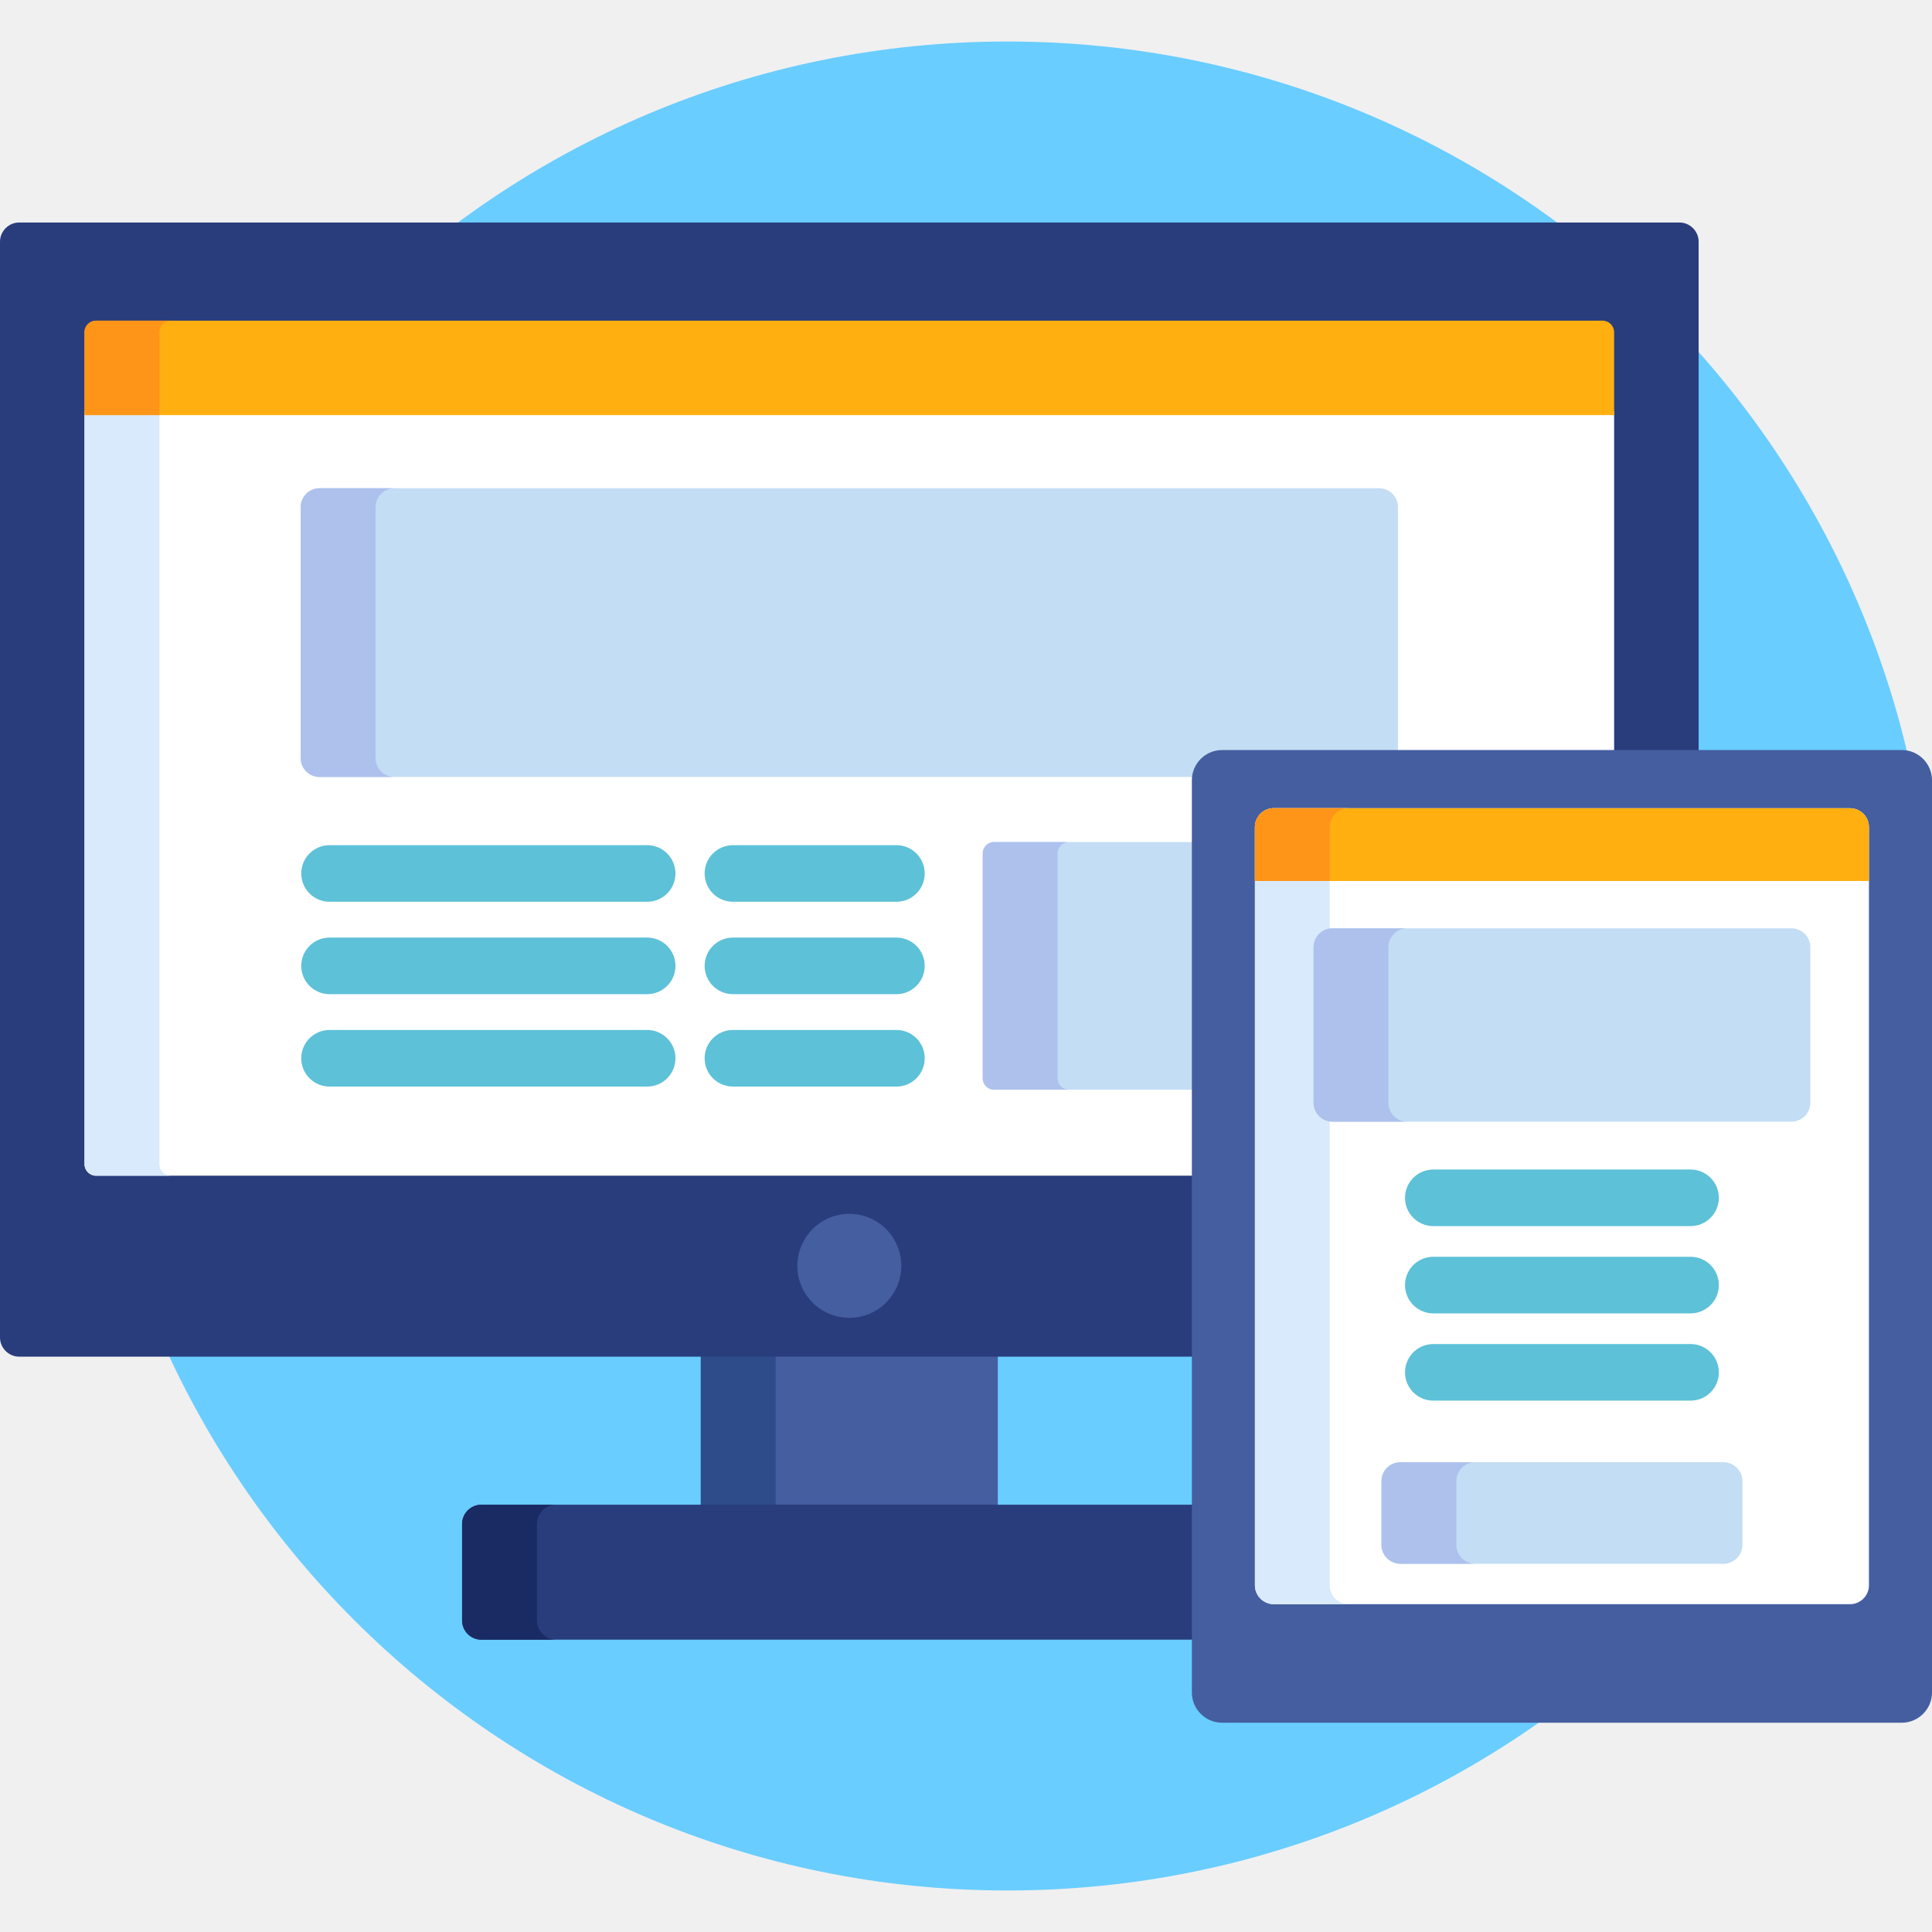
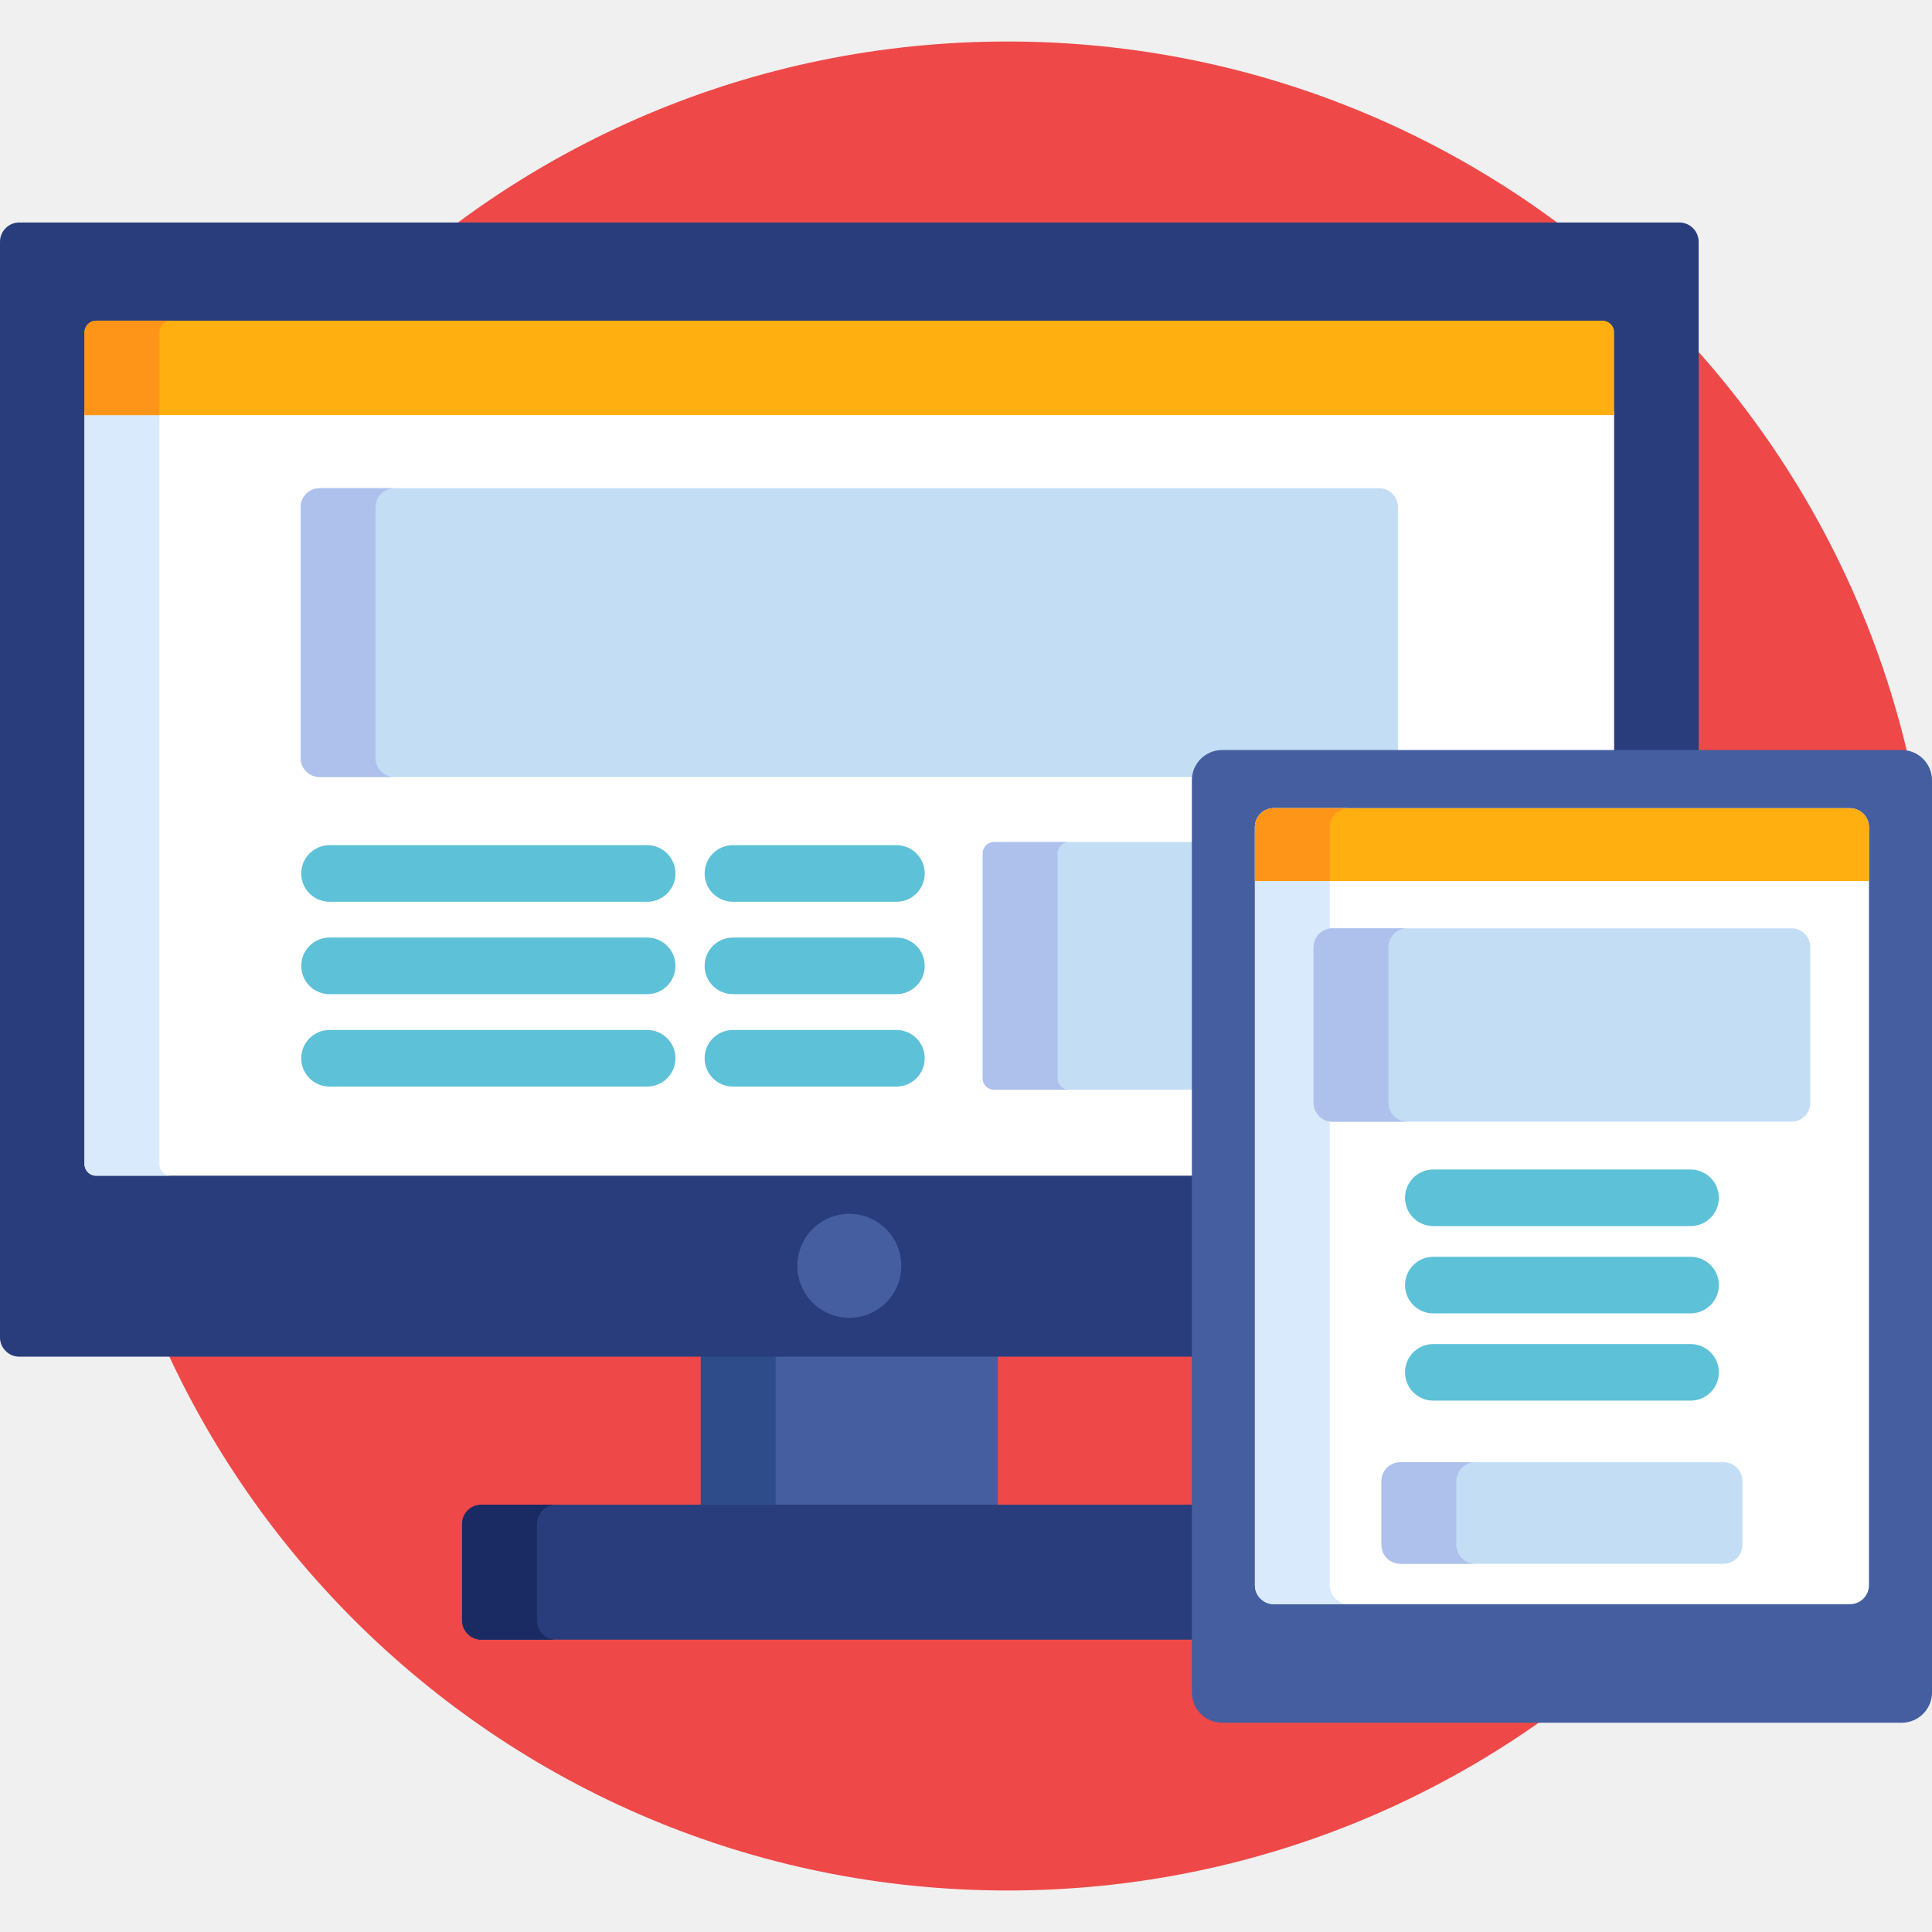
<svg xmlns="http://www.w3.org/2000/svg" version="1.1" id="Capa_1" x="0px" y="0px" viewBox="0 0 512 512" style="enable-background:new 0 0 512 512;" xml:space="preserve">
-   <circle style="fill:#69CDFF;" cx="267" cy="256" r="245" />
+   <circle style="fill:#ef4848;" cx="267" cy="256" r="245" />
  <rect x="185.72" y="358.53" style="fill:#445EA0;" width="78.71" height="41.23" />
  <rect x="185.72" y="358.53" style="fill:#2E4C89;" width="19.842" height="41.23" />
  <path style="fill:#293D7C;" d="M316.856,398.763H127.56c-2.806,0-5.101,2.296-5.101,5.102v25.571c0,2.806,2.296,5.102,5.101,5.102  h189.296L316.856,398.763L316.856,398.763z" />
  <path style="fill:#1A2B63;" d="M142.301,429.435v-25.571c0-2.806,2.296-5.102,5.102-5.102H127.56c-2.806,0-5.101,2.296-5.101,5.102  v25.571c0,2.806,2.296,5.102,5.101,5.102h19.842C144.597,434.537,142.301,432.241,142.301,429.435z" />
  <path style="fill:#293D7C;" d="M445.054,58.964H5.102C2.296,58.964,0,61.26,0,64.066V354.43c0,2.807,2.296,5.102,5.102,5.102  h311.754V206.768c0-3.859,3.14-7,7-7h126.3V64.066C450.156,61.26,447.86,58.964,445.054,58.964z" />
  <path style="fill:#FFFFFF;" d="M22.396,308.514c0,1.684,1.377,3.06,3.061,3.06h291.399V206.768c0-3.859,3.14-7,7-7H427.76v-90.77  H22.396V308.514z" />
  <path style="fill:#D9EAFC;" d="M42.239,308.514V108.998H22.396v199.516c0,1.684,1.377,3.06,3.061,3.06H45.3  C43.616,311.574,42.239,310.197,42.239,308.514z" />
  <circle style="fill:#445EA0;" cx="225.08" cy="335.46" r="13.774" />
  <path style="fill:#C3DDF4;" d="M316.856,223.146h-53.424c-1.65,0-3,1.35-3,3v59.639c0,1.65,1.35,3,3,3h53.424V223.146z" />
  <path style="fill:#AEC1ED;" d="M280.274,285.785v-59.639c0-1.65,1.35-3,3-3h-19.842c-1.65,0-3,1.35-3,3v59.639c0,1.65,1.35,3,3,3  h19.842C281.624,288.785,280.274,287.435,280.274,285.785z" />
  <path style="fill:#C3DDF4;" d="M323.856,199.768h46.618v-65.382c0-2.75-2.25-5-5-5H84.682c-2.75,0-5,2.25-5,5v66.525  c0,2.75,2.25,5,5,5h232.233C317.339,202.455,320.288,199.768,323.856,199.768z" />
  <path style="fill:#AEC1ED;" d="M99.524,200.91v-66.525c0-2.75,2.25-5,5-5H84.682c-2.75,0-5,2.25-5,5v66.525c0,2.75,2.25,5,5,5  h19.842C101.774,205.91,99.524,203.66,99.524,200.91z" />
  <path style="fill:#FFAF10;" d="M424.699,84.983H25.457c-1.684,0-3.061,1.377-3.061,3.062v21.953H427.76V88.045  C427.76,86.36,426.382,84.983,424.699,84.983z" />
  <path style="fill:#FF9518;" d="M45.3,84.983H25.457c-1.684,0-3.061,1.377-3.061,3.062v21.953h19.842V88.045  C42.239,86.36,43.616,84.983,45.3,84.983z" />
  <g>
    <path style="fill:#5DC1D8;" d="M171.504,238.979h-84.17c-4.142,0-7.5-3.357-7.5-7.5s3.358-7.5,7.5-7.5h84.17   c4.142,0,7.5,3.357,7.5,7.5S175.646,238.979,171.504,238.979z" />
    <path style="fill:#5DC1D8;" d="M171.504,263.466h-84.17c-4.142,0-7.5-3.357-7.5-7.5s3.358-7.5,7.5-7.5h84.17   c4.142,0,7.5,3.357,7.5,7.5C179.004,260.108,175.646,263.466,171.504,263.466z" />
    <path style="fill:#5DC1D8;" d="M171.504,287.953h-84.17c-4.142,0-7.5-3.357-7.5-7.5s3.358-7.5,7.5-7.5h84.17   c4.142,0,7.5,3.357,7.5,7.5S175.646,287.953,171.504,287.953z" />
    <path style="fill:#5DC1D8;" d="M237.56,238.979h-43.326c-4.142,0-7.5-3.357-7.5-7.5s3.358-7.5,7.5-7.5h43.326   c4.142,0,7.5,3.357,7.5,7.5S241.702,238.979,237.56,238.979z" />
    <path style="fill:#5DC1D8;" d="M237.56,263.466h-43.326c-4.142,0-7.5-3.357-7.5-7.5s3.358-7.5,7.5-7.5h43.326   c4.142,0,7.5,3.357,7.5,7.5C245.06,260.108,241.702,263.466,237.56,263.466z" />
    <path style="fill:#5DC1D8;" d="M237.56,287.953h-43.326c-4.142,0-7.5-3.357-7.5-7.5s3.358-7.5,7.5-7.5h43.326   c4.142,0,7.5,3.357,7.5,7.5S241.702,287.953,237.56,287.953z" />
  </g>
  <path style="fill:#445EA0;" d="M504,198.768c4.4,0,8,3.6,8,8v241.77c0,4.4-3.6,8-8,8H323.856c-4.4,0-8-3.6-8-8v-241.77  c0-4.4,3.6-8,8-8L504,198.768L504,198.768z" />
  <path style="fill:#FFFFFF;" d="M337.567,425.125c-2.75,0-5-2.25-5-5V219.18c0-2.75,2.25-5,5-5H490.29c2.75,0,5,2.25,5,5v200.945  c0,2.75-2.25,5-5,5H337.567z" />
  <path style="fill:#D9EAFC;" d="M352.409,420.125V219.18c0-2.75,2.25-5,5-5h-19.842c-2.75,0-5,2.25-5,5v200.945c0,2.75,2.25,5,5,5  h19.842C354.659,425.125,352.409,422.875,352.409,420.125z" />
  <path style="fill:#445EA0;" d="M404.567,445.125c-2.75,0-5-2.25-5-5v-1.945c0-2.75,2.25-5,5-5h18.723c2.75,0,5,2.25,5,5v1.945  c0,2.75-2.25,5-5,5H404.567z" />
  <path style="fill:#FFAF10;" d="M495.29,233.473V219.18c0-2.75-2.25-5-5-5H337.567c-2.75,0-5,2.25-5,5v14.293L495.29,233.473  L495.29,233.473z" />
  <path style="fill:#FF9518;" d="M357.409,214.18h-19.842c-2.75,0-5,2.25-5,5v14.293h19.842V219.18  C352.409,216.43,354.659,214.18,357.409,214.18z" />
  <g>
    <path style="fill:#5DC1D8;" d="M448.013,324.933h-68.169c-4.142,0-7.5-3.357-7.5-7.5s3.358-7.5,7.5-7.5h68.169   c4.142,0,7.5,3.357,7.5,7.5C455.513,321.575,452.155,324.933,448.013,324.933z" />
    <path style="fill:#5DC1D8;" d="M448.013,348.06h-68.169c-4.142,0-7.5-3.357-7.5-7.5c0-4.142,3.358-7.5,7.5-7.5h68.169   c4.142,0,7.5,3.358,7.5,7.5C455.513,344.703,452.155,348.06,448.013,348.06z" />
    <path style="fill:#5DC1D8;" d="M448.013,371.185h-68.169c-4.142,0-7.5-3.357-7.5-7.5c0-4.142,3.358-7.5,7.5-7.5h68.169   c4.142,0,7.5,3.358,7.5,7.5C455.513,367.828,452.155,371.185,448.013,371.185z" />
  </g>
  <path style="fill:#C3DDF4;" d="M479.756,292.257c0,2.75-2.25,5-5,5H353.101c-2.75,0-5-2.25-5-5v-41.244c0-2.75,2.25-5,5-5h121.655  c2.75,0,5,2.25,5,5V292.257z" />
  <path style="fill:#AEC1ED;" d="M367.943,292.257v-41.244c0-2.75,2.25-5,5-5h-19.842c-2.75,0-5,2.25-5,5v41.244c0,2.75,2.25,5,5,5  h19.842C370.193,297.257,367.943,295.007,367.943,292.257z" />
  <path style="fill:#C3DDF4;" d="M461.757,409.416c0,2.75-2.25,5-5,5H371.1c-2.75,0-5-2.25-5-5v-16.91c0-2.75,2.25-5,5-5h85.657  c2.75,0,5,2.25,5,5L461.757,409.416L461.757,409.416z" />
  <path style="fill:#AEC1ED;" d="M385.942,409.416v-16.91c0-2.75,2.25-5,5-5H371.1c-2.75,0-5,2.25-5,5v16.91c0,2.75,2.25,5,5,5h19.842  C388.192,414.416,385.942,412.166,385.942,409.416z" />
  <g>
</g>
  <g>
</g>
  <g>
</g>
  <g>
</g>
  <g>
</g>
  <g>
</g>
  <g>
</g>
  <g>
</g>
  <g>
</g>
  <g>
</g>
  <g>
</g>
  <g>
</g>
  <g>
</g>
  <g>
</g>
  <g>
</g>
</svg>
